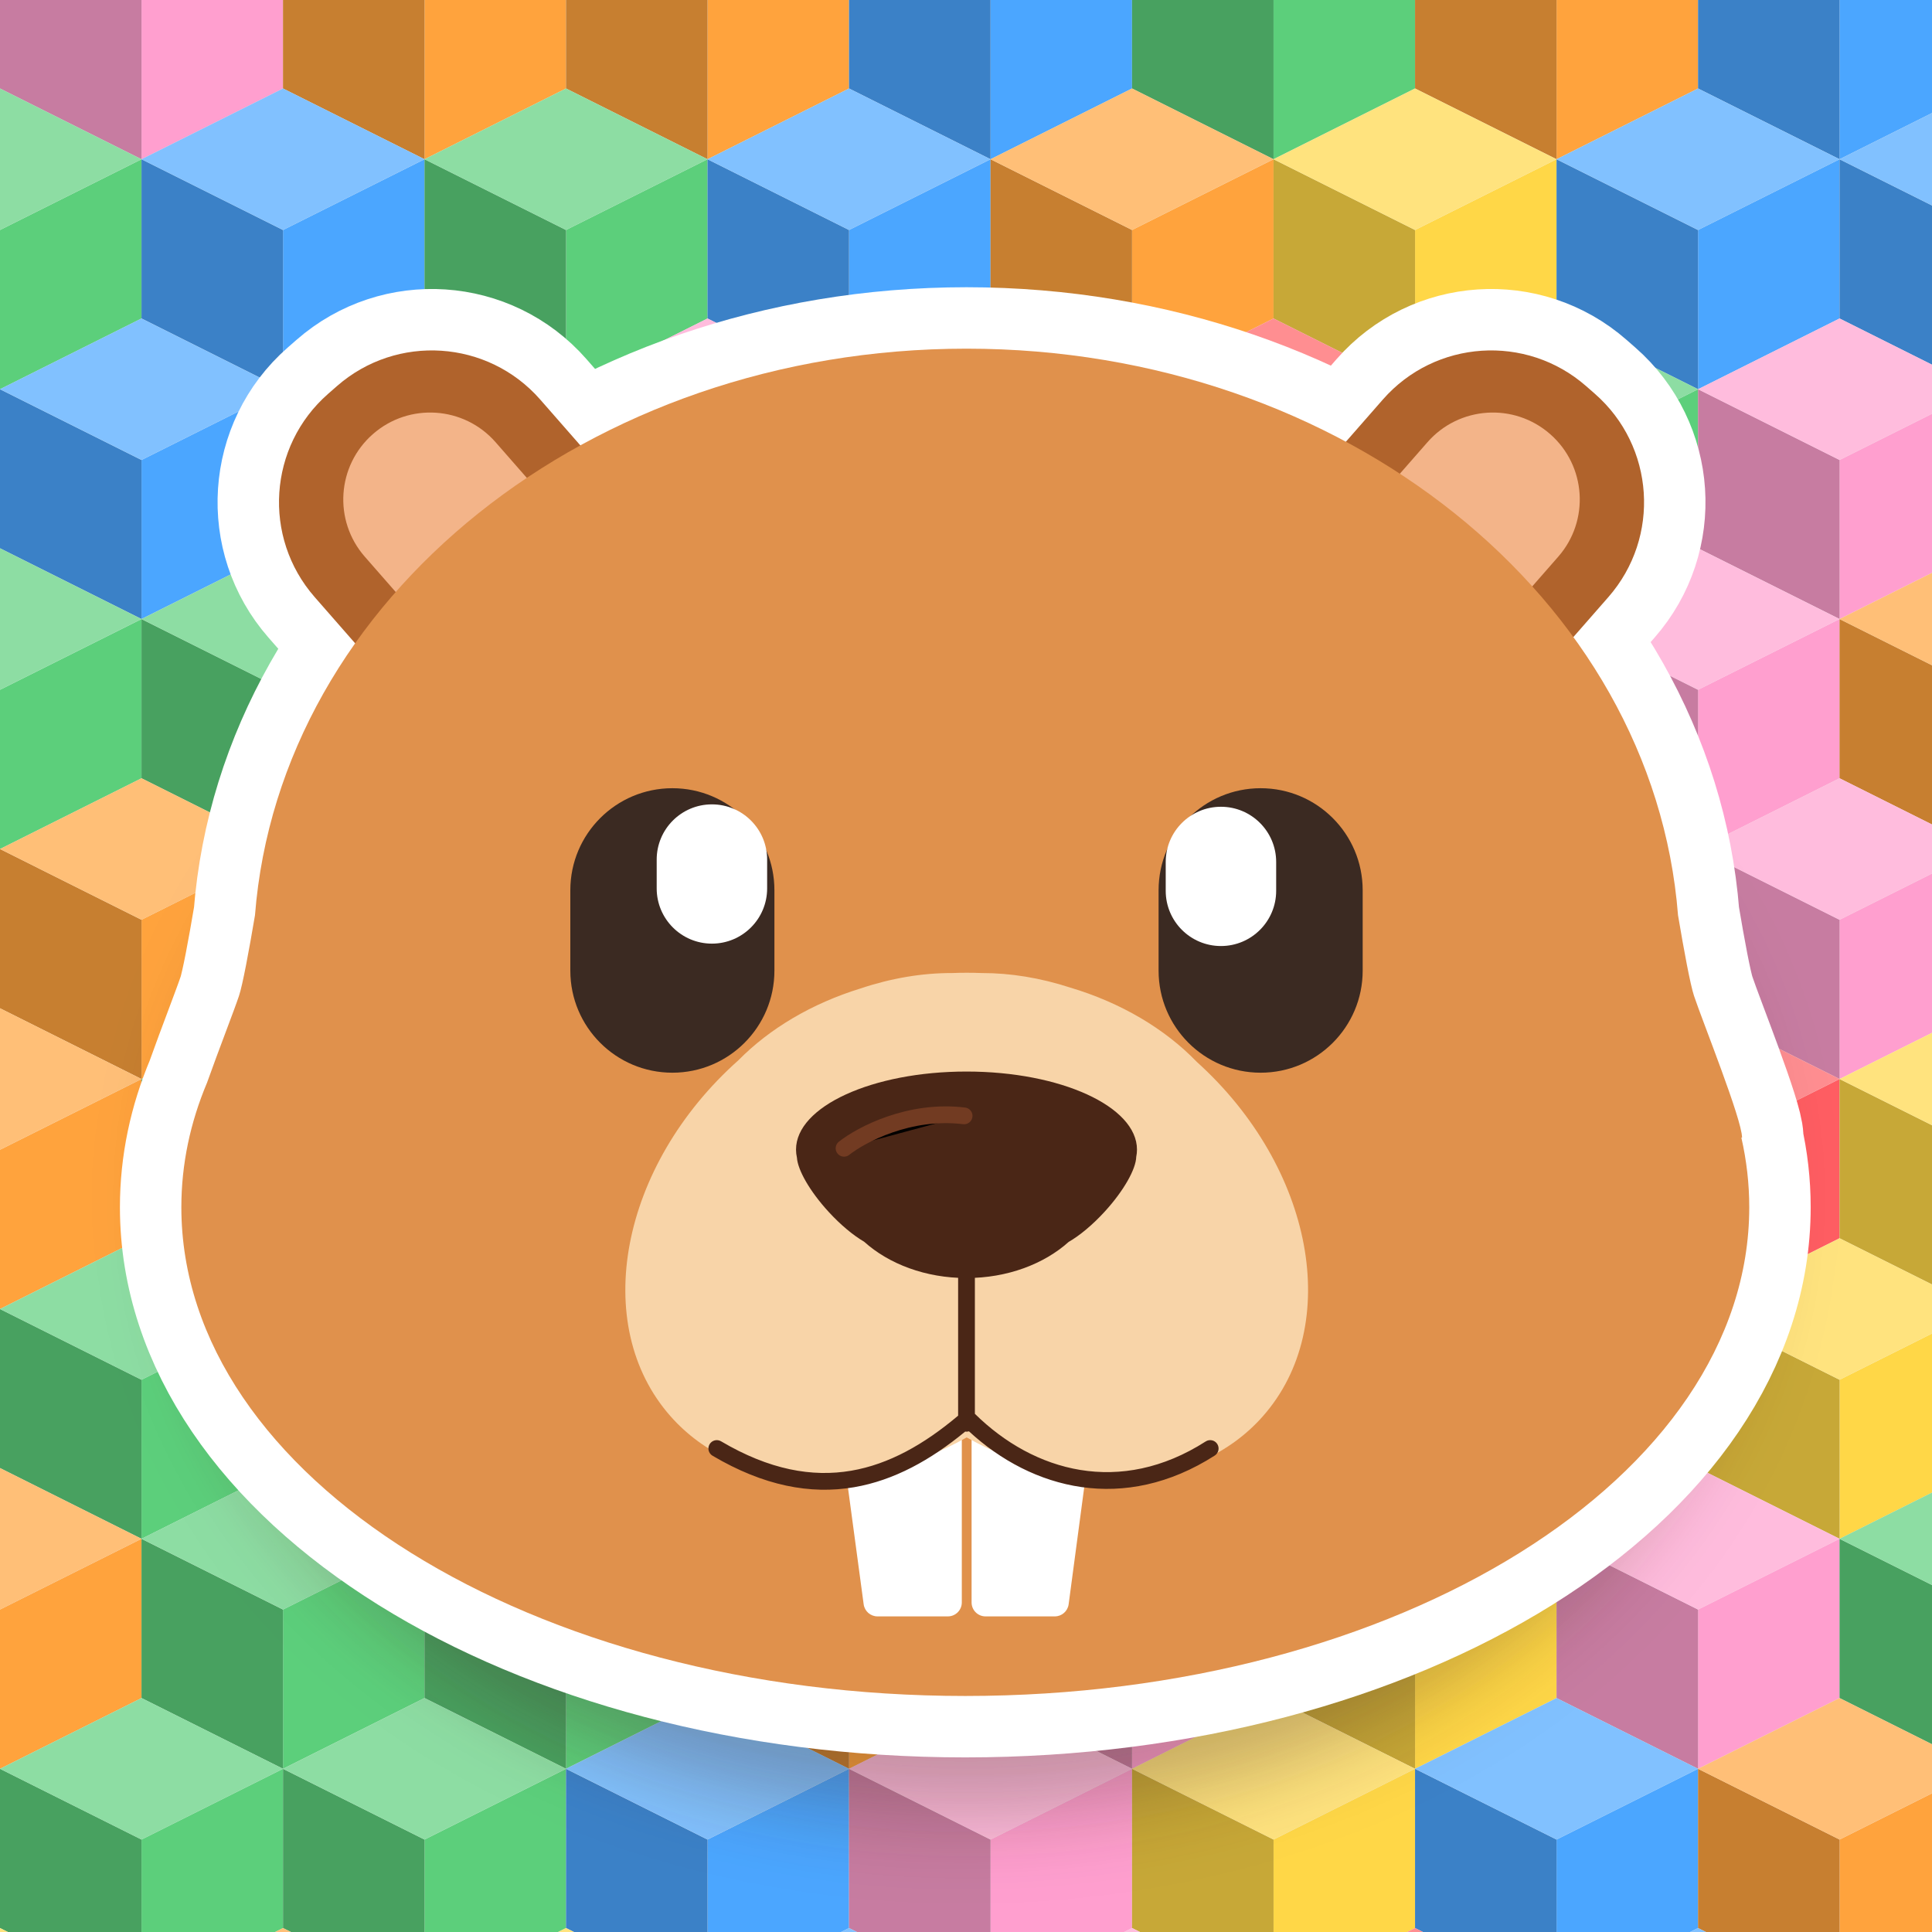
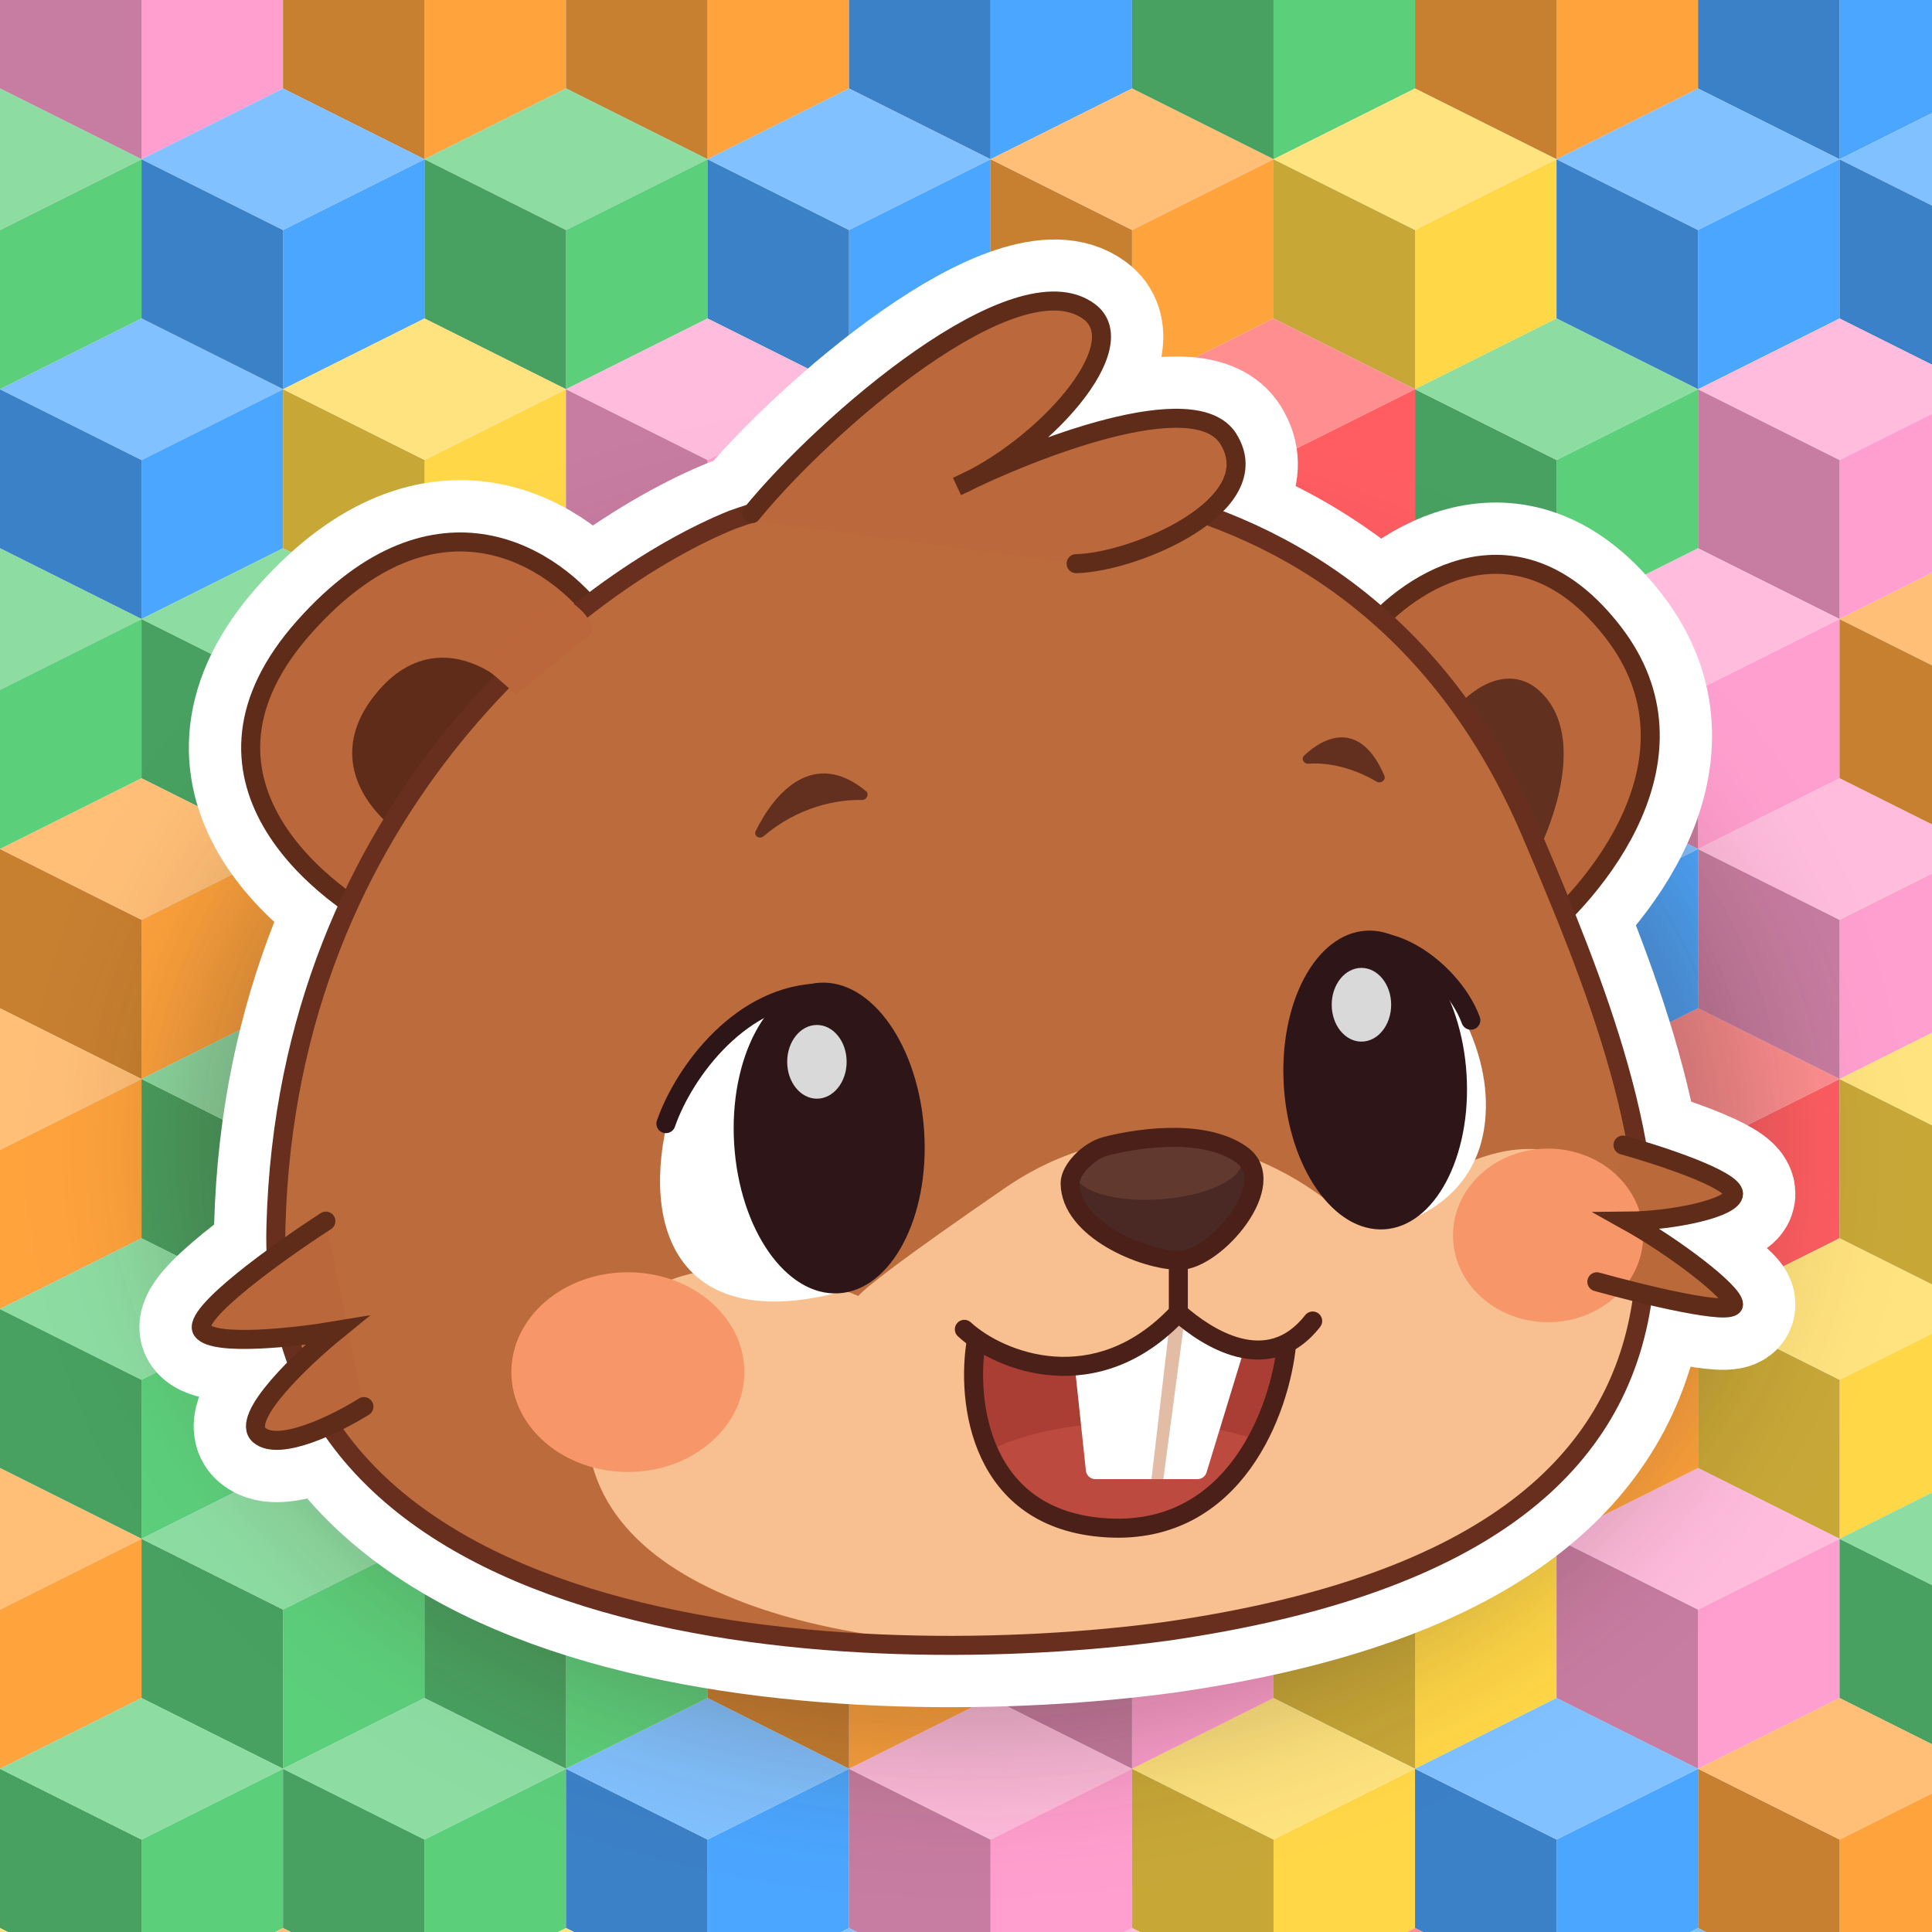
- <svg xmlns="http://www.w3.org/2000/svg" viewBox="0 0 1024 1024" width="1024" height="1024">
+ <svg xmlns="http://www.w3.org/2000/svg" fill="none" viewBox="0 0 1024 1024" width="1024" height="1024">
  <defs>
    <filter id="soft" x="-20%" y="-20%" width="140%" height="140%">
      <feGaussianBlur stdDeviation="30" />
    </filter>
+   </defs>
+   <mask id="mask0_2268_419" style="mask-type:alpha" maskUnits="userSpaceOnUse" x="453" y="429" width="132" height="92">
+     <path d="M509.301 519.949C455.301 516.749 450.134 466.282 454.301 441.449L475.3 450.449L494.3 453.449L526.3 442.949L540.8 429.949L567.8 446.449L584.8 442.949C582.134 469.949 563.301 523.149 509.301 519.949Z" fill="#AA3D34" />
+   </mask>
+   <mask id="mask1_2268_419" style="mask-type:alpha" maskUnits="userSpaceOnUse" x="493" y="355" width="79" height="53">
+     <path d="M508.8 359.449C501.3 361.423 493.8 369.448 493.8 374.949C493.8 394.449 524.8 407.449 539.8 407.449C554.8 407.449 582.8 374.948 565.8 362.948C548.8 350.948 518.3 356.948 508.8 359.449Z" fill="#4A2823" stroke="black" />
+   </mask>
+   <defs>
+     <linearGradient id="paint0_linear_2268_419" x1="26" y1="542.449" x2="275" y2="729.949" gradientUnits="userSpaceOnUse">
+       <stop stop-color="#623B31" />
+       <stop offset="1" stop-color="#56342D" />
+     </linearGradient>
  </defs>
  <polygon points="-75.0,0.0 0.0,-37.5 0.0,46.9 -75.0,84.4" fill="#ff5d62" />
  <polygon points="-150.0,-37.5 -75.0,0.0 -75.0,84.4 -150.0,46.9" fill="#c7494c" />
  <polygon points="-75.0,-75.0 0.0,-37.5 -75.0,0.0 -150.0,-37.5" fill="#ff8e91" />
  <polygon points="75.0,0.0 150.0,-37.5 150.0,46.9 75.0,84.4" fill="#ff9fcf" />
  <polygon points="0.0,-37.5 75.0,0.0 75.0,84.4 0.0,46.9" fill="#c77ca1" />
  <polygon points="75.0,-75.0 150.0,-37.5 75.0,0.0 0.0,-37.5" fill="#ffbcdd" />
  <polygon points="225.0,0.0 300.0,-37.5 300.0,46.9 225.0,84.4" fill="#ffa33d" />
  <polygon points="150.0,-37.5 225.0,0.0 225.0,84.4 150.0,46.9" fill="#c77f30" />
  <polygon points="225.0,-75.0 300.0,-37.5 225.0,0.0 150.0,-37.5" fill="#ffbf77" />
  <polygon points="375.0,0.0 450.0,-37.5 450.0,46.9 375.0,84.4" fill="#ffa33d" />
  <polygon points="300.0,-37.5 375.0,0.0 375.0,84.4 300.0,46.9" fill="#c77f30" />
  <polygon points="375.0,-75.0 450.0,-37.5 375.0,0.0 300.0,-37.5" fill="#ffbf77" />
  <polygon points="525.0,0.0 600.0,-37.5 600.0,46.9 525.0,84.4" fill="#4ba6ff" />
  <polygon points="450.0,-37.5 525.0,0.0 525.0,84.4 450.0,46.9" fill="#3b81c7" />
  <polygon points="525.0,-75.0 600.0,-37.5 525.0,0.0 450.0,-37.5" fill="#81c1ff" />
  <polygon points="675.0,0.0 750.0,-37.5 750.0,46.9 675.0,84.4" fill="#5ccf7b" />
  <polygon points="600.0,-37.5 675.0,0.0 675.0,84.4 600.0,46.9" fill="#48a160" />
  <polygon points="675.0,-75.0 750.0,-37.5 675.0,0.0 600.0,-37.5" fill="#8ddda3" />
  <polygon points="825.0,0.0 900.0,-37.5 900.0,46.9 825.0,84.4" fill="#ffa33d" />
  <polygon points="750.0,-37.5 825.0,0.0 825.0,84.4 750.0,46.9" fill="#c77f30" />
  <polygon points="825.0,-75.0 900.0,-37.5 825.0,0.0 750.0,-37.5" fill="#ffbf77" />
  <polygon points="975.0,0.0 1050.0,-37.5 1050.0,46.9 975.0,84.4" fill="#4ba6ff" />
  <polygon points="900.0,-37.5 975.0,0.0 975.0,84.4 900.0,46.9" fill="#3b81c7" />
  <polygon points="975.0,-75.0 1050.0,-37.5 975.0,0.0 900.0,-37.5" fill="#81c1ff" />
  <polygon points="1125.0,0.0 1200.0,-37.5 1200.0,46.9 1125.0,84.4" fill="#4ba6ff" />
  <polygon points="1050.0,-37.5 1125.0,0.0 1125.0,84.4 1050.0,46.9" fill="#3b81c7" />
  <polygon points="1125.0,-75.0 1200.0,-37.5 1125.0,0.0 1050.0,-37.5" fill="#81c1ff" />
  <polygon points="0.0,121.9 75.0,84.4 75.0,168.8 0.0,206.3" fill="#5ccf7b" />
  <polygon points="-75.0,84.4 0.0,121.9 0.0,206.3 -75.0,168.8" fill="#48a160" />
  <polygon points="0.0,46.9 75.0,84.4 0.0,121.9 -75.0,84.4" fill="#8ddda3" />
  <polygon points="150.0,121.9 225.0,84.4 225.0,168.8 150.0,206.3" fill="#4ba6ff" />
  <polygon points="75.0,84.4 150.0,121.9 150.0,206.3 75.0,168.8" fill="#3b81c7" />
  <polygon points="150.0,46.9 225.0,84.4 150.0,121.9 75.0,84.4" fill="#81c1ff" />
  <polygon points="300.0,121.9 375.0,84.4 375.0,168.8 300.0,206.3" fill="#5ccf7b" />
  <polygon points="225.0,84.4 300.0,121.9 300.0,206.3 225.0,168.8" fill="#48a160" />
  <polygon points="300.0,46.9 375.0,84.4 300.0,121.9 225.0,84.4" fill="#8ddda3" />
  <polygon points="450.0,121.9 525.0,84.4 525.0,168.8 450.0,206.3" fill="#4ba6ff" />
  <polygon points="375.0,84.4 450.0,121.9 450.0,206.3 375.0,168.8" fill="#3b81c7" />
  <polygon points="450.0,46.9 525.0,84.4 450.0,121.9 375.0,84.4" fill="#81c1ff" />
  <polygon points="600.0,121.9 675.0,84.4 675.0,168.8 600.0,206.3" fill="#ffa33d" />
  <polygon points="525.0,84.4 600.0,121.9 600.0,206.3 525.0,168.8" fill="#c77f30" />
  <polygon points="600.0,46.9 675.0,84.4 600.0,121.9 525.0,84.4" fill="#ffbf77" />
  <polygon points="750.0,121.9 825.0,84.4 825.0,168.8 750.0,206.3" fill="#ffd747" />
  <polygon points="675.0,84.4 750.0,121.9 750.0,206.3 675.0,168.8" fill="#c7a837" />
  <polygon points="750.0,46.9 825.0,84.4 750.0,121.9 675.0,84.4" fill="#ffe37e" />
  <polygon points="900.0,121.9 975.0,84.4 975.0,168.8 900.0,206.3" fill="#4ba6ff" />
  <polygon points="825.0,84.4 900.0,121.9 900.0,206.3 825.0,168.8" fill="#3b81c7" />
  <polygon points="900.0,46.9 975.0,84.4 900.0,121.9 825.0,84.4" fill="#81c1ff" />
  <polygon points="1050.0,121.9 1125.0,84.4 1125.0,168.8 1050.0,206.3" fill="#4ba6ff" />
  <polygon points="975.0,84.4 1050.0,121.9 1050.0,206.3 975.0,168.8" fill="#3b81c7" />
  <polygon points="1050.0,46.9 1125.0,84.4 1050.0,121.9 975.0,84.4" fill="#81c1ff" />
  <polygon points="1200.0,121.9 1275.0,84.4 1275.0,168.8 1200.0,206.3" fill="#ff5d62" />
  <polygon points="1125.0,84.4 1200.0,121.9 1200.0,206.3 1125.0,168.8" fill="#c7494c" />
  <polygon points="1200.0,46.9 1275.0,84.4 1200.0,121.9 1125.0,84.4" fill="#ff8e91" />
  <polygon points="75.0,243.8 150.0,206.3 150.0,290.6 75.0,328.1" fill="#4ba6ff" />
  <polygon points="0.0,206.3 75.0,243.8 75.0,328.1 0.0,290.6" fill="#3b81c7" />
  <polygon points="75.0,168.8 150.0,206.3 75.0,243.8 0.0,206.3" fill="#81c1ff" />
  <polygon points="225.0,243.8 300.0,206.3 300.0,290.6 225.0,328.1" fill="#ffd747" />
  <polygon points="150.0,206.3 225.0,243.8 225.0,328.1 150.0,290.6" fill="#c7a837" />
  <polygon points="225.0,168.8 300.0,206.3 225.0,243.8 150.0,206.3" fill="#ffe37e" />
  <polygon points="375.0,243.8 450.0,206.3 450.0,290.6 375.0,328.1" fill="#ff9fcf" />
  <polygon points="300.0,206.3 375.0,243.8 375.0,328.1 300.0,290.6" fill="#c77ca1" />
  <polygon points="375.0,168.8 450.0,206.3 375.0,243.8 300.0,206.3" fill="#ffbcdd" />
  <polygon points="525.0,243.8 600.0,206.3 600.0,290.6 525.0,328.1" fill="#4ba6ff" />
  <polygon points="450.0,206.3 525.0,243.8 525.0,328.1 450.0,290.6" fill="#3b81c7" />
  <polygon points="525.0,168.8 600.0,206.3 525.0,243.8 450.0,206.3" fill="#81c1ff" />
  <polygon points="675.0,243.8 750.0,206.3 750.0,290.6 675.0,328.1" fill="#ff5d62" />
  <polygon points="600.0,206.3 675.0,243.8 675.0,328.1 600.0,290.6" fill="#c7494c" />
  <polygon points="675.0,168.8 750.0,206.3 675.0,243.8 600.0,206.3" fill="#ff8e91" />
  <polygon points="825.0,243.8 900.0,206.3 900.0,290.6 825.0,328.1" fill="#5ccf7b" />
  <polygon points="750.0,206.3 825.0,243.8 825.0,328.1 750.0,290.6" fill="#48a160" />
  <polygon points="825.0,168.8 900.0,206.3 825.0,243.8 750.0,206.3" fill="#8ddda3" />
  <polygon points="975.0,243.8 1050.0,206.3 1050.0,290.6 975.0,328.1" fill="#ff9fcf" />
  <polygon points="900.0,206.3 975.0,243.8 975.0,328.1 900.0,290.6" fill="#c77ca1" />
  <polygon points="975.0,168.8 1050.0,206.3 975.0,243.8 900.0,206.3" fill="#ffbcdd" />
  <polygon points="1125.0,243.8 1200.0,206.3 1200.0,290.6 1125.0,328.1" fill="#4ba6ff" />
  <polygon points="1050.0,206.3 1125.0,243.8 1125.0,328.1 1050.0,290.6" fill="#3b81c7" />
  <polygon points="1125.0,168.8 1200.0,206.3 1125.0,243.8 1050.0,206.3" fill="#81c1ff" />
  <polygon points="0.0,365.6 75.0,328.1 75.0,412.5 0.0,450.0" fill="#5ccf7b" />
  <polygon points="-75.0,328.1 0.0,365.6 0.0,450.0 -75.0,412.5" fill="#48a160" />
  <polygon points="0.0,290.6 75.0,328.1 0.0,365.6 -75.0,328.1" fill="#8ddda3" />
  <polygon points="150.0,365.6 225.0,328.1 225.0,412.5 150.0,450.0" fill="#5ccf7b" />
  <polygon points="75.0,328.1 150.0,365.6 150.0,450.0 75.0,412.5" fill="#48a160" />
  <polygon points="150.0,290.6 225.0,328.1 150.0,365.6 75.0,328.1" fill="#8ddda3" />
  <polygon points="300.0,365.6 375.0,328.1 375.0,412.5 300.0,450.0" fill="#ff9fcf" />
  <polygon points="225.0,328.1 300.0,365.6 300.0,450.0 225.0,412.5" fill="#c77ca1" />
  <polygon points="300.0,290.6 375.0,328.1 300.0,365.6 225.0,328.1" fill="#ffbcdd" />
  <polygon points="450.0,365.6 525.0,328.1 525.0,412.5 450.0,450.0" fill="#ff9fcf" />
  <polygon points="375.0,328.1 450.0,365.6 450.0,450.0 375.0,412.5" fill="#c77ca1" />
  <polygon points="450.0,290.6 525.0,328.1 450.0,365.6 375.0,328.1" fill="#ffbcdd" />
  <polygon points="600.0,365.6 675.0,328.1 675.0,412.5 600.0,450.0" fill="#ffd747" />
  <polygon points="525.0,328.1 600.0,365.6 600.0,450.0 525.0,412.5" fill="#c7a837" />
  <polygon points="600.0,290.6 675.0,328.1 600.0,365.6 525.0,328.1" fill="#ffe37e" />
  <polygon points="750.0,365.6 825.0,328.1 825.0,412.5 750.0,450.0" fill="#ffd747" />
  <polygon points="675.0,328.1 750.0,365.6 750.0,450.0 675.0,412.5" fill="#c7a837" />
  <polygon points="750.0,290.6 825.0,328.1 750.0,365.6 675.0,328.1" fill="#ffe37e" />
  <polygon points="900.0,365.6 975.0,328.1 975.0,412.5 900.0,450.0" fill="#ff9fcf" />
  <polygon points="825.0,328.1 900.0,365.6 900.0,450.0 825.0,412.5" fill="#c77ca1" />
  <polygon points="900.0,290.6 975.0,328.1 900.0,365.6 825.0,328.1" fill="#ffbcdd" />
  <polygon points="1050.0,365.6 1125.0,328.1 1125.0,412.5 1050.0,450.0" fill="#ffa33d" />
  <polygon points="975.0,328.1 1050.0,365.6 1050.0,450.0 975.0,412.5" fill="#c77f30" />
  <polygon points="1050.0,290.6 1125.0,328.1 1050.0,365.6 975.0,328.1" fill="#ffbf77" />
  <polygon points="1200.0,365.6 1275.0,328.1 1275.0,412.5 1200.0,450.0" fill="#ff5d62" />
  <polygon points="1125.0,328.1 1200.0,365.6 1200.0,450.0 1125.0,412.5" fill="#c7494c" />
  <polygon points="1200.0,290.6 1275.0,328.1 1200.0,365.6 1125.0,328.1" fill="#ff8e91" />
  <polygon points="75.0,487.5 150.0,450.0 150.0,534.4 75.0,571.9" fill="#ffa33d" />
  <polygon points="0.0,450.0 75.0,487.5 75.0,571.9 0.0,534.4" fill="#c77f30" />
  <polygon points="75.0,412.5 150.0,450.0 75.0,487.5 0.0,450.0" fill="#ffbf77" />
  <polygon points="225.0,487.5 300.0,450.0 300.0,534.4 225.0,571.9" fill="#ffd747" />
  <polygon points="150.0,450.0 225.0,487.5 225.0,571.9 150.0,534.4" fill="#c7a837" />
  <polygon points="225.0,412.5 300.0,450.0 225.0,487.5 150.0,450.0" fill="#ffe37e" />
  <polygon points="375.0,487.5 450.0,450.0 450.0,534.4 375.0,571.9" fill="#ffa33d" />
  <polygon points="300.0,450.0 375.0,487.5 375.0,571.9 300.0,534.4" fill="#c77f30" />
  <polygon points="375.0,412.5 450.0,450.0 375.0,487.5 300.0,450.0" fill="#ffbf77" />
  <polygon points="525.0,487.5 600.0,450.0 600.0,534.4 525.0,571.9" fill="#ff9fcf" />
  <polygon points="450.0,450.0 525.0,487.5 525.0,571.9 450.0,534.4" fill="#c77ca1" />
  <polygon points="525.0,412.5 600.0,450.0 525.0,487.5 450.0,450.0" fill="#ffbcdd" />
  <polygon points="675.0,487.5 750.0,450.0 750.0,534.4 675.0,571.9" fill="#5ccf7b" />
  <polygon points="600.0,450.0 675.0,487.5 675.0,571.9 600.0,534.4" fill="#48a160" />
  <polygon points="675.0,412.5 750.0,450.0 675.0,487.5 600.0,450.0" fill="#8ddda3" />
  <polygon points="825.0,487.5 900.0,450.0 900.0,534.4 825.0,571.9" fill="#4ba6ff" />
  <polygon points="750.0,450.0 825.0,487.5 825.0,571.9 750.0,534.4" fill="#3b81c7" />
  <polygon points="825.0,412.5 900.0,450.0 825.0,487.5 750.0,450.0" fill="#81c1ff" />
  <polygon points="975.0,487.5 1050.0,450.0 1050.0,534.4 975.0,571.9" fill="#ff9fcf" />
  <polygon points="900.0,450.0 975.0,487.5 975.0,571.9 900.0,534.4" fill="#c77ca1" />
  <polygon points="975.0,412.5 1050.0,450.0 975.0,487.5 900.0,450.0" fill="#ffbcdd" />
  <polygon points="1125.0,487.5 1200.0,450.0 1200.0,534.4 1125.0,571.9" fill="#ff5d62" />
  <polygon points="1050.0,450.0 1125.0,487.5 1125.0,571.9 1050.0,534.4" fill="#c7494c" />
  <polygon points="1125.0,412.5 1200.0,450.0 1125.0,487.5 1050.0,450.0" fill="#ff8e91" />
  <polygon points="0.0,609.4 75.0,571.9 75.0,656.3 0.0,693.8" fill="#ffa33d" />
  <polygon points="-75.0,571.9 0.0,609.4 0.0,693.8 -75.0,656.3" fill="#c77f30" />
  <polygon points="0.0,534.4 75.0,571.9 0.0,609.4 -75.0,571.9" fill="#ffbf77" />
  <polygon points="150.0,609.4 225.0,571.9 225.0,656.3 150.0,693.8" fill="#5ccf7b" />
  <polygon points="75.0,571.9 150.0,609.4 150.0,693.8 75.0,656.3" fill="#48a160" />
  <polygon points="150.0,534.4 225.0,571.9 150.0,609.4 75.0,571.9" fill="#8ddda3" />
  <polygon points="300.0,609.4 375.0,571.9 375.0,656.3 300.0,693.8" fill="#5ccf7b" />
  <polygon points="225.0,571.9 300.0,609.4 300.0,693.8 225.0,656.3" fill="#48a160" />
  <polygon points="300.0,534.4 375.0,571.9 300.0,609.4 225.0,571.9" fill="#8ddda3" />
  <polygon points="450.0,609.4 525.0,571.9 525.0,656.3 450.0,693.8" fill="#ffd747" />
  <polygon points="375.0,571.9 450.0,609.4 450.0,693.8 375.0,656.3" fill="#c7a837" />
  <polygon points="450.0,534.4 525.0,571.9 450.0,609.4 375.0,571.9" fill="#ffe37e" />
  <polygon points="600.0,609.4 675.0,571.9 675.0,656.3 600.0,693.8" fill="#ffa33d" />
  <polygon points="525.0,571.9 600.0,609.4 600.0,693.8 525.0,656.3" fill="#c77f30" />
  <polygon points="600.0,534.4 675.0,571.9 600.0,609.4 525.0,571.9" fill="#ffbf77" />
  <polygon points="750.0,609.4 825.0,571.9 825.0,656.3 750.0,693.8" fill="#ff9fcf" />
  <polygon points="675.0,571.9 750.0,609.4 750.0,693.8 675.0,656.3" fill="#c77ca1" />
  <polygon points="750.0,534.4 825.0,571.9 750.0,609.4 675.0,571.9" fill="#ffbcdd" />
  <polygon points="900.0,609.4 975.0,571.9 975.0,656.3 900.0,693.8" fill="#ff5d62" />
  <polygon points="825.0,571.9 900.0,609.4 900.0,693.8 825.0,656.3" fill="#c7494c" />
  <polygon points="900.0,534.4 975.0,571.9 900.0,609.4 825.0,571.9" fill="#ff8e91" />
  <polygon points="1050.0,609.4 1125.0,571.9 1125.0,656.3 1050.0,693.8" fill="#ffd747" />
  <polygon points="975.0,571.9 1050.0,609.4 1050.0,693.8 975.0,656.3" fill="#c7a837" />
  <polygon points="1050.0,534.4 1125.0,571.9 1050.0,609.4 975.0,571.9" fill="#ffe37e" />
  <polygon points="1200.0,609.4 1275.0,571.9 1275.0,656.3 1200.0,693.8" fill="#ffd747" />
  <polygon points="1125.0,571.9 1200.0,609.4 1200.0,693.8 1125.0,656.3" fill="#c7a837" />
  <polygon points="1200.0,534.4 1275.0,571.9 1200.0,609.4 1125.0,571.9" fill="#ffe37e" />
  <polygon points="75.0,731.3 150.0,693.8 150.0,778.1 75.0,815.6" fill="#5ccf7b" />
  <polygon points="0.0,693.8 75.0,731.3 75.0,815.6 0.0,778.1" fill="#48a160" />
  <polygon points="75.0,656.3 150.0,693.8 75.0,731.3 0.0,693.8" fill="#8ddda3" />
  <polygon points="225.0,731.3 300.0,693.8 300.0,778.1 225.0,815.6" fill="#ff9fcf" />
  <polygon points="150.0,693.8 225.0,731.3 225.0,815.6 150.0,778.1" fill="#c77ca1" />
  <polygon points="225.0,656.3 300.0,693.8 225.0,731.3 150.0,693.8" fill="#ffbcdd" />
  <polygon points="375.0,731.3 450.0,693.8 450.0,778.1 375.0,815.6" fill="#5ccf7b" />
  <polygon points="300.0,693.8 375.0,731.3 375.0,815.6 300.0,778.1" fill="#48a160" />
  <polygon points="375.0,656.3 450.0,693.8 375.0,731.3 300.0,693.8" fill="#8ddda3" />
  <polygon points="525.0,731.3 600.0,693.8 600.0,778.1 525.0,815.6" fill="#ff5d62" />
  <polygon points="450.0,693.8 525.0,731.3 525.0,815.6 450.0,778.1" fill="#c7494c" />
  <polygon points="525.0,656.3 600.0,693.8 525.0,731.3 450.0,693.8" fill="#ff8e91" />
  <polygon points="675.0,731.3 750.0,693.8 750.0,778.1 675.0,815.6" fill="#ffd747" />
  <polygon points="600.0,693.8 675.0,731.3 675.0,815.6 600.0,778.1" fill="#c7a837" />
  <polygon points="675.0,656.3 750.0,693.8 675.0,731.3 600.0,693.8" fill="#ffe37e" />
  <polygon points="825.0,731.3 900.0,693.8 900.0,778.1 825.0,815.6" fill="#ffa33d" />
  <polygon points="750.0,693.8 825.0,731.3 825.0,815.6 750.0,778.1" fill="#c77f30" />
  <polygon points="825.0,656.3 900.0,693.8 825.0,731.3 750.0,693.8" fill="#ffbf77" />
  <polygon points="975.0,731.3 1050.0,693.8 1050.0,778.1 975.0,815.6" fill="#ffd747" />
  <polygon points="900.0,693.8 975.0,731.3 975.0,815.6 900.0,778.1" fill="#c7a837" />
  <polygon points="975.0,656.3 1050.0,693.8 975.0,731.3 900.0,693.8" fill="#ffe37e" />
  <polygon points="1125.0,731.3 1200.0,693.8 1200.0,778.1 1125.0,815.6" fill="#ffd747" />
  <polygon points="1050.0,693.8 1125.0,731.3 1125.0,815.6 1050.0,778.1" fill="#c7a837" />
  <polygon points="1125.0,656.3 1200.0,693.8 1125.0,731.3 1050.0,693.8" fill="#ffe37e" />
  <polygon points="0.0,853.1 75.0,815.6 75.0,900.0 0.0,937.5" fill="#ffa33d" />
  <polygon points="-75.0,815.6 0.0,853.1 0.0,937.5 -75.0,900.0" fill="#c77f30" />
  <polygon points="0.0,778.1 75.0,815.6 0.0,853.1 -75.0,815.6" fill="#ffbf77" />
  <polygon points="150.0,853.1 225.0,815.6 225.0,900.0 150.0,937.5" fill="#5ccf7b" />
  <polygon points="75.0,815.6 150.0,853.1 150.0,937.5 75.0,900.0" fill="#48a160" />
  <polygon points="150.0,778.1 225.0,815.6 150.0,853.1 75.0,815.6" fill="#8ddda3" />
  <polygon points="300.0,853.1 375.0,815.6 375.0,900.0 300.0,937.5" fill="#5ccf7b" />
  <polygon points="225.0,815.6 300.0,853.1 300.0,937.5 225.0,900.0" fill="#48a160" />
  <polygon points="300.0,778.1 375.0,815.6 300.0,853.1 225.0,815.6" fill="#8ddda3" />
  <polygon points="450.0,853.1 525.0,815.6 525.0,900.0 450.0,937.5" fill="#ffa33d" />
  <polygon points="375.0,815.6 450.0,853.1 450.0,937.5 375.0,900.0" fill="#c77f30" />
  <polygon points="450.0,778.1 525.0,815.6 450.0,853.1 375.0,815.6" fill="#ffbf77" />
  <polygon points="600.0,853.1 675.0,815.6 675.0,900.0 600.0,937.5" fill="#ff9fcf" />
  <polygon points="525.0,815.6 600.0,853.1 600.0,937.5 525.0,900.0" fill="#c77ca1" />
  <polygon points="600.0,778.1 675.0,815.6 600.0,853.1 525.0,815.6" fill="#ffbcdd" />
  <polygon points="750.0,853.1 825.0,815.6 825.0,900.0 750.0,937.5" fill="#ffd747" />
  <polygon points="675.0,815.6 750.0,853.1 750.0,937.5 675.0,900.0" fill="#c7a837" />
  <polygon points="750.0,778.1 825.0,815.6 750.0,853.1 675.0,815.6" fill="#ffe37e" />
  <polygon points="900.0,853.1 975.0,815.6 975.0,900.0 900.0,937.5" fill="#ff9fcf" />
  <polygon points="825.0,815.6 900.0,853.1 900.0,937.5 825.0,900.0" fill="#c77ca1" />
  <polygon points="900.0,778.1 975.0,815.6 900.0,853.1 825.0,815.6" fill="#ffbcdd" />
  <polygon points="1050.0,853.1 1125.0,815.6 1125.0,900.0 1050.0,937.5" fill="#5ccf7b" />
  <polygon points="975.0,815.6 1050.0,853.1 1050.0,937.5 975.0,900.0" fill="#48a160" />
  <polygon points="1050.0,778.1 1125.0,815.6 1050.0,853.1 975.0,815.6" fill="#8ddda3" />
  <polygon points="1200.0,853.1 1275.0,815.6 1275.0,900.0 1200.0,937.5" fill="#5ccf7b" />
  <polygon points="1125.0,815.6 1200.0,853.1 1200.0,937.5 1125.0,900.0" fill="#48a160" />
  <polygon points="1200.0,778.1 1275.0,815.6 1200.0,853.1 1125.0,815.6" fill="#8ddda3" />
  <polygon points="75.0,975.0 150.0,937.5 150.0,1021.9 75.0,1059.4" fill="#5ccf7b" />
  <polygon points="0.0,937.5 75.0,975.0 75.0,1059.4 0.0,1021.9" fill="#48a160" />
  <polygon points="75.0,900.0 150.0,937.5 75.0,975.0 0.0,937.5" fill="#8ddda3" />
  <polygon points="225.0,975.0 300.0,937.5 300.0,1021.9 225.0,1059.4" fill="#5ccf7b" />
  <polygon points="150.0,937.5 225.0,975.0 225.0,1059.4 150.0,1021.9" fill="#48a160" />
  <polygon points="225.0,900.0 300.0,937.5 225.0,975.0 150.0,937.5" fill="#8ddda3" />
  <polygon points="375.0,975.0 450.0,937.5 450.0,1021.9 375.0,1059.4" fill="#4ba6ff" />
  <polygon points="300.0,937.5 375.0,975.0 375.0,1059.4 300.0,1021.9" fill="#3b81c7" />
  <polygon points="375.0,900.0 450.0,937.5 375.0,975.0 300.0,937.5" fill="#81c1ff" />
  <polygon points="525.0,975.0 600.0,937.5 600.0,1021.9 525.0,1059.4" fill="#ff9fcf" />
  <polygon points="450.0,937.5 525.0,975.0 525.0,1059.4 450.0,1021.9" fill="#c77ca1" />
  <polygon points="525.0,900.0 600.0,937.5 525.0,975.0 450.0,937.5" fill="#ffbcdd" />
  <polygon points="675.0,975.0 750.0,937.5 750.0,1021.9 675.0,1059.4" fill="#ffd747" />
  <polygon points="600.0,937.5 675.0,975.0 675.0,1059.4 600.0,1021.9" fill="#c7a837" />
  <polygon points="675.0,900.0 750.0,937.5 675.0,975.0 600.0,937.5" fill="#ffe37e" />
  <polygon points="825.0,975.0 900.0,937.5 900.0,1021.9 825.0,1059.4" fill="#4ba6ff" />
  <polygon points="750.0,937.5 825.0,975.0 825.0,1059.4 750.0,1021.9" fill="#3b81c7" />
  <polygon points="825.0,900.0 900.0,937.5 825.0,975.0 750.0,937.5" fill="#81c1ff" />
  <polygon points="975.0,975.0 1050.0,937.5 1050.0,1021.9 975.0,1059.4" fill="#ffa33d" />
  <polygon points="900.0,937.5 975.0,975.0 975.0,1059.4 900.0,1021.9" fill="#c77f30" />
  <polygon points="975.0,900.0 1050.0,937.5 975.0,975.0 900.0,937.5" fill="#ffbf77" />
  <polygon points="1125.0,975.0 1200.0,937.5 1200.0,1021.9 1125.0,1059.4" fill="#5ccf7b" />
  <polygon points="1050.0,937.5 1125.0,975.0 1125.0,1059.4 1050.0,1021.9" fill="#48a160" />
  <polygon points="1125.0,900.0 1200.0,937.5 1125.0,975.0 1050.0,937.5" fill="#8ddda3" />
  <polygon points="0.0,1096.9 75.0,1059.4 75.0,1143.8 0.0,1181.3" fill="#ffd747" />
  <polygon points="-75.0,1059.4 0.0,1096.9 0.0,1181.3 -75.0,1143.8" fill="#c7a837" />
  <polygon points="0.0,1021.9 75.0,1059.4 0.0,1096.9 -75.0,1059.4" fill="#ffe37e" />
  <polygon points="150.0,1096.9 225.0,1059.4 225.0,1143.8 150.0,1181.3" fill="#ffa33d" />
  <polygon points="75.0,1059.4 150.0,1096.9 150.0,1181.3 75.0,1143.8" fill="#c77f30" />
  <polygon points="150.0,1021.9 225.0,1059.4 150.0,1096.9 75.0,1059.4" fill="#ffbf77" />
  <polygon points="300.0,1096.9 375.0,1059.4 375.0,1143.8 300.0,1181.3" fill="#ffd747" />
  <polygon points="225.0,1059.4 300.0,1096.9 300.0,1181.3 225.0,1143.8" fill="#c7a837" />
  <polygon points="300.0,1021.9 375.0,1059.4 300.0,1096.9 225.0,1059.4" fill="#ffe37e" />
  <polygon points="450.0,1096.9 525.0,1059.4 525.0,1143.8 450.0,1181.3" fill="#4ba6ff" />
  <polygon points="375.0,1059.4 450.0,1096.9 450.0,1181.3 375.0,1143.8" fill="#3b81c7" />
  <polygon points="450.0,1021.9 525.0,1059.4 450.0,1096.9 375.0,1059.4" fill="#81c1ff" />
  <polygon points="600.0,1096.9 675.0,1059.4 675.0,1143.8 600.0,1181.3" fill="#ff9fcf" />
  <polygon points="525.0,1059.4 600.0,1096.9 600.0,1181.3 525.0,1143.8" fill="#c77ca1" />
  <polygon points="600.0,1021.9 675.0,1059.4 600.0,1096.9 525.0,1059.4" fill="#ffbcdd" />
  <polygon points="750.0,1096.9 825.0,1059.4 825.0,1143.8 750.0,1181.3" fill="#ff5d62" />
  <polygon points="675.0,1059.4 750.0,1096.9 750.0,1181.3 675.0,1143.8" fill="#c7494c" />
  <polygon points="750.0,1021.9 825.0,1059.4 750.0,1096.9 675.0,1059.4" fill="#ff8e91" />
  <polygon points="900.0,1096.9 975.0,1059.4 975.0,1143.8 900.0,1181.3" fill="#4ba6ff" />
  <polygon points="825.0,1059.4 900.0,1096.9 900.0,1181.3 825.0,1143.8" fill="#3b81c7" />
  <polygon points="900.0,1021.9 975.0,1059.4 900.0,1096.9 825.0,1059.4" fill="#81c1ff" />
  <polygon points="1050.0,1096.9 1125.0,1059.4 1125.0,1143.8 1050.0,1181.3" fill="#ff5d62" />
  <polygon points="975.0,1059.4 1050.0,1096.9 1050.0,1181.3 975.0,1143.8" fill="#c7494c" />
  <polygon points="1050.0,1021.9 1125.0,1059.4 1050.0,1096.9 975.0,1059.4" fill="#ff8e91" />
  <polygon points="1200.0,1096.9 1275.0,1059.4 1275.0,1143.8 1200.0,1181.3" fill="#ffd747" />
  <polygon points="1125.0,1059.4 1200.0,1096.9 1200.0,1181.3 1125.0,1143.8" fill="#c7a837" />
  <polygon points="1200.0,1021.9 1275.0,1059.4 1200.0,1096.9 1125.0,1059.4" fill="#ffe37e" />
-   <g transform="translate(512 540) scale(0.74) translate(-512 -522)">
-     <ellipse cx="512" cy="600" rx="560" ry="440" fill="#3a2414" opacity="0.3" filter="url(#soft)" transform="translate(0 50)" />
-     <g stroke="#ffffff" stroke-width="88" stroke-linejoin="round">
-       <path d="M810.538 78.464C848.081 35.591 913.271 31.269 956.145 68.811L962.442 74.326C1005.32 111.869 1009.64 177.059 972.095 219.933L942.404 253.84C904.861 296.714 839.671 301.036 796.797 263.493L790.499 257.978C747.626 220.436 743.304 155.245 780.847 112.372L810.538 78.464Z" fill="#B0632C" />
-       <path d="M842.529 108.99C865.177 83.126 904.504 80.519 930.368 103.167C956.232 125.815 958.839 165.141 936.191 191.005L880.468 254.641C857.82 280.505 818.493 283.112 792.629 260.464C766.765 237.816 764.158 198.489 786.806 172.625L842.529 108.99Z" fill="#F3B489" />
-       <path d="M207.05 78.464C169.508 35.591 104.317 31.269 61.444 68.811L55.146 74.326C12.272 111.869 7.951 177.059 45.493 219.933L75.185 253.84C112.727 296.714 177.917 301.036 220.791 263.493L227.089 257.978C269.963 220.436 274.284 155.245 236.742 112.372L207.05 78.464Z" fill="#B0632C" />
-       <path d="M175.059 108.99C152.411 83.126 113.084 80.519 87.22 103.167C61.356 125.815 58.749 165.141 81.397 191.005L137.12 254.641C159.768 280.505 199.095 283.112 224.959 260.464C250.823 237.816 253.43 198.489 230.782 172.625L175.059 108.99Z" fill="#F3B489" />
-       <path d="M512.36 42C782.851 42 1004.23 221.151 1021.98 447.791C1026.3 473.394 1030.8 497.637 1033.45 505.578C1039.46 523.64 1067.84 594.166 1067.84 607.067H1067.34C1071.07 623.36 1073 640.015 1073 656.951C1073 850.278 821.608 1007 511.5 1007C201.392 1007 -50 850.278 -50 656.951C-50 626.125 -43.608 596.23 -31.607 567.752C-23.012 543.625 -12.182 515.951 -8.726 505.578C-6.079 497.637 -1.584 473.394 2.741 447.791C20.489 221.151 241.869 42 512.36 42Z" fill="#E0914C" />
+   <g transform="translate(512 520) scale(1.260308) translate(-450 -290)">
+     <ellipse cx="450" cy="360" rx="330" ry="250" fill="#3a2414" opacity="0.3" filter="url(#soft)" />
+     <g stroke="#ffffff" stroke-width="52" stroke-linejoin="round">
+       <path fill="#ffffff" d="M722.3 143.449C682.3 91.449 636.634 121.782 618.8 143.449L686.8 274.449C715.3 252.449 762.3 195.449 722.3 143.449Z" />
+       <path fill="#ffffff" d="M171.8 140.949C227.8 78.149 277.8 112.449 295.8 137.449L214.3 270.949C176.8 253.782 115.8 203.749 171.8 140.949Z" />
+       <path fill="#ffffff" d="M159.8 392.949C164.6 215.349 289.8 120.949 351.8 95.949C432.8 67.115 613.4 53.149 687.8 227.949C739.94 350.449 809.9 523.849 534.3 563.449C407.467 580.615 155 570.549 159.8 392.949Z" />
+       <path fill="#ffffff" d="M128.801 436.949C124.001 430.149 161.467 403.449 180.801 390.949L196.8 468.949C185.634 475.949 161.2 488.149 152.8 480.949C144.4 473.749 170.967 448.615 185.3 436.949C168.467 439.782 133.601 443.749 128.801 436.949Z" />
+       <path fill="#ffffff" d="M356.8 95.948C387.967 57.781 471.3 -14.232 501.8 8.448C520.011 21.989 486.911 60.822 453.405 78.522C487.532 62.551 547.262 41.086 560.3 61.948C577.8 89.948 520.8 113.948 496.3 114.448L356.8 95.948Z" />
+       <path fill="#ffffff" d="M726.3 358.949C741.8 363.282 772.8 373.449 772.8 379.449C772.8 384.912 741.02 386.921 720.865 387.362L720.31 390.264C740.431 401.671 772.8 421.17 772.8 425.949C772.8 431.149 734.467 421.782 715.3 416.449L720.31 390.264C718.534 389.257 716.854 388.314 715.3 387.449C717.015 387.434 718.884 387.406 720.865 387.362L726.3 358.949Z" />
    </g>
-     <path d="M810.538 78.464C848.081 35.591 913.271 31.269 956.145 68.811L962.442 74.326C1005.32 111.869 1009.64 177.059 972.095 219.933L942.404 253.84C904.861 296.714 839.671 301.036 796.797 263.493L790.499 257.978C747.626 220.436 743.304 155.245 780.847 112.372L810.538 78.464Z" fill="#B0632C" />
-     <path d="M842.529 108.99C865.177 83.126 904.504 80.519 930.368 103.167C956.232 125.815 958.839 165.141 936.191 191.005L880.468 254.641C857.82 280.505 818.493 283.112 792.629 260.464C766.765 237.816 764.158 198.489 786.806 172.625L842.529 108.99Z" fill="#F3B489" />
-     <path d="M207.05 78.464C169.508 35.591 104.317 31.269 61.444 68.811L55.146 74.326C12.272 111.869 7.951 177.059 45.493 219.933L75.185 253.84C112.727 296.714 177.917 301.036 220.791 263.493L227.089 257.978C269.963 220.436 274.284 155.245 236.742 112.372L207.05 78.464Z" fill="#B0632C" />
-     <path d="M175.059 108.99C152.411 83.126 113.084 80.519 87.22 103.167C61.356 125.815 58.749 165.141 81.397 191.005L137.12 254.641C159.768 280.505 199.095 283.112 224.959 260.464C250.823 237.816 253.43 198.489 230.782 172.625L175.059 108.99Z" fill="#F3B489" />
-     <path d="M512.36 42C782.851 42 1004.23 221.151 1021.98 447.791C1026.3 473.394 1030.8 497.637 1033.45 505.578C1039.46 523.64 1067.84 594.166 1067.84 607.067H1067.34C1071.07 623.36 1073 640.015 1073 656.951C1073 850.278 821.608 1007 511.5 1007C201.392 1007 -50 850.278 -50 656.951C-50 626.125 -43.608 596.23 -31.607 567.752C-23.012 543.625 -12.182 515.951 -8.726 505.578C-6.079 497.637 -1.584 473.394 2.741 447.791C20.489 221.151 241.869 42 512.36 42Z" fill="#E0914C" />
-     <path d="M516 805C516 799.477 520.477 795 526 795H593.58C599.627 795 604.291 800.326 603.493 806.32L585.518 941.32C584.856 946.289 580.618 950 575.606 950H526C520.477 950 516 945.523 516 940V805Z" fill="white" />
-     <path d="M509 805C509 799.477 504.523 795 499 795H430.437C424.384 795 419.718 800.335 420.526 806.334L438.703 941.334C439.371 946.297 443.606 950 448.613 950H499C504.523 950 509 945.523 509 940V805Z" fill="white" />
-     <path d="M512.587 489C516.154 489 519.701 489.07 523.223 489.209C543.789 489.166 565.236 492.656 586.577 499.601C623.027 510.47 654.452 529.131 677.421 552.94C760.968 628.39 782.162 741.623 724.585 806.707C676.694 860.841 589.297 864.717 512.5 821.827C435.703 864.717 348.307 860.841 300.415 806.707C242.517 741.259 264.271 627.121 348.986 551.676C371.378 528.94 401.545 511.016 436.429 500.259C458.479 492.858 480.675 489.149 501.927 489.21C505.458 489.071 509.012 489 512.587 489Z" fill="#F8D4A8" />
-     <path d="M512.36 687.036C515.674 687.036 518.36 689.723 518.36 693.036V804.907C560.649 846.573 622.492 863.863 683.681 824.703C686.472 822.917 690.182 823.732 691.968 826.522C693.754 829.314 692.939 833.024 690.148 834.811C625.284 876.323 559.443 859.296 514.115 817.438C513.56 817.607 512.971 817.699 512.36 817.699C512.043 817.699 511.732 817.673 511.428 817.626C486.823 837.89 460.585 852.569 431.789 857.49C400.602 862.82 367.145 856.584 330.455 834.924C327.602 833.239 326.654 829.559 328.338 826.706C330.022 823.853 333.701 822.906 336.555 824.59C371.234 845.063 401.839 850.435 429.768 845.662C456.765 841.048 481.938 826.838 506.36 806.229V693.036C506.36 689.722 509.047 687.036 512.36 687.036Z" fill="#4A2616" />
-     <path d="M512.36 559.755C579.795 559.755 634.463 584.779 634.463 615.647C634.463 617.408 634.282 619.149 633.933 620.868C633.696 629.65 624.989 645.226 611.212 660.241C602.448 669.794 593.279 677.32 585.522 681.789C567.859 697.619 541.637 707.654 512.36 707.654C482.986 707.654 456.688 697.552 439.023 681.631C431.324 677.144 422.265 669.684 413.602 660.241C400.121 645.548 391.492 630.318 390.906 621.443C390.477 619.538 390.257 617.604 390.257 615.647C390.257 584.779 444.925 559.755 512.36 559.755Z" fill="#4A2616" />
-     <path d="M424.652 614.72C436.977 604.975 471.43 586.688 510.64 591.504" stroke="#723B22" stroke-width="12" stroke-linecap="round" />
-     <path d="M649.94 429.913C649.94 389.547 682.664 356.824 723.03 356.824C763.396 356.824 796.119 389.547 796.119 429.913V487.499C796.119 527.865 763.396 560.589 723.03 560.589C682.664 560.589 649.94 527.865 649.94 487.499V429.913Z" fill="#3B2A22" />
-     <path d="M655.047 409.667C655.047 387.822 672.756 370.113 694.602 370.113C716.447 370.113 734.156 387.822 734.156 409.667V430.304C734.156 452.15 716.447 469.859 694.602 469.859C672.756 469.859 655.047 452.15 655.047 430.304V409.667Z" fill="white" />
-     <path d="M228.6 429.913C228.6 389.547 261.324 356.824 301.69 356.824C342.056 356.824 374.78 389.547 374.78 429.913V487.499C374.78 527.865 342.056 560.589 301.69 560.589C261.324 560.589 228.6 527.865 228.6 487.499V429.913Z" fill="#3B2A22" />
-     <path d="M290.459 407.948C290.459 386.102 308.169 368.393 330.014 368.393C351.859 368.393 369.568 386.102 369.568 407.948V428.585C369.568 450.43 351.859 468.139 330.014 468.139C308.169 468.139 290.459 450.43 290.459 428.585V407.948Z" fill="white" />
+     <path d="M722.3 143.449C682.3 91.449 636.634 121.782 618.8 143.449L686.8 274.449C715.3 252.449 762.3 195.449 722.3 143.449Z" fill="#BB673C" stroke="#602C1A" stroke-width="8" />
+     <path d="M691.3 173.949C678.5 157.549 661.634 173.115 654.8 182.949L686.8 233.949C693.634 220.782 704.1 190.349 691.3 173.949Z" fill="#61301E" stroke="#61301E" stroke-width="8" />
+     <path d="M171.8 140.949C227.8 78.149 277.8 112.449 295.8 137.449L214.3 270.949C176.8 253.782 115.8 203.749 171.8 140.949Z" fill="#BB673C" stroke="#602C1A" stroke-width="8" />
+     <path d="M262.3 176.449L224.3 230.949C208.467 223.115 182.3 200.449 204.3 172.449C226.3 144.449 252.134 163.449 262.3 176.449Z" fill="#602C1A" stroke="#602C1A" stroke-width="8" />
+     <path d="M159.8 392.949C164.6 215.349 289.8 120.949 351.8 95.949C432.8 67.115 613.4 53.149 687.8 227.949C739.94 350.449 809.9 523.849 534.3 563.449C407.467 580.615 155 570.549 159.8 392.949Z" fill="#BB6B3C" />
+     <path d="M292.8 143.449C293.2 136.649 284.634 130.615 280.3 128.449L248.8 158.949L260.8 169.449L292.8 143.449Z" fill="#BC673B" />
+     <path d="M466.28 377.084C529.08 333.884 589.447 368.418 611.78 391.084C612.614 388.751 624.28 380.284 664.28 365.084C714.28 346.084 740.78 391.084 736.28 432.584C732.68 465.784 701.447 499.418 686.28 512.084C660.614 531.251 585.881 564.761 492.78 569.084C398.8 573.449 280.3 547.949 291.28 465.584C300.538 396.139 368.601 407.402 404.71 422.42C407.681 418.918 422.612 407.124 466.28 377.084Z" fill="#F8C090" />
+     <path d="M509.301 519.949C455.301 516.749 450.134 466.282 454.301 441.449L475.3 450.449L494.3 453.449L526.3 442.949L540.8 429.949L567.8 446.449L584.8 442.949C582.134 469.949 563.301 523.149 509.301 519.949Z" fill="#AA3D34" />
+     <g mask="url(#mask0_2268_419)">
+       <ellipse cx="521.5" cy="504.949" rx="76.5" ry="29.5" fill="#BD4A3E" />
+     </g>
+     <path d="M454.301 441.449C450.134 466.282 455.301 516.749 509.301 519.949C563.301 523.149 582.134 469.949 584.8 442.949" stroke="#4A2018" stroke-width="8" />
+     <path d="M500.42 495.872L495.8 452.449L519.8 445.449L540.8 430.449L566.8 445.449L551.165 496.618C550.651 498.3 549.099 499.449 547.34 499.449H504.397C502.352 499.449 500.636 497.906 500.42 495.872Z" fill="white" />
+     <path d="M541.779 433.304L533 499.449H528L535.822 432.593L541.779 433.304Z" fill="#E2BCA5" />
+     <path d="M452.011 433.507C450.386 432.01 447.855 432.114 446.359 433.738C444.862 435.363 444.965 437.894 446.59 439.39L449.3 436.449L452.011 433.507ZM598.949 435.415C600.311 433.676 600.006 431.162 598.267 429.8C596.528 428.438 594.014 428.743 592.651 430.482L595.8 432.949L598.949 435.415ZM449.3 436.449L446.59 439.39C454.631 446.799 469.374 454.655 486.684 455.864C504.205 457.088 524.181 451.48 542.222 432.18L539.3 429.449L536.378 426.717C520.02 444.217 502.413 448.943 487.241 447.883C471.86 446.809 458.803 439.765 452.011 433.507L449.3 436.449ZM539.3 429.449L536.645 432.441C542.735 437.844 552.743 445.223 563.972 448.018C569.652 449.432 575.779 449.705 581.882 447.826C588.014 445.939 593.813 441.972 598.949 435.415L595.8 432.949L592.651 430.482C588.387 435.925 583.903 438.834 579.528 440.18C575.123 441.536 570.519 441.403 565.904 440.255C556.541 437.924 547.699 431.553 541.955 426.457L539.3 429.449ZM539.3 429.449H543.3V404.449H539.3H535.3V429.449H539.3Z" fill="#4A2018" />
+     <path d="M508.8 359.449C501.3 361.423 493.8 369.448 493.8 374.949C493.8 394.449 524.8 407.449 539.8 407.449C554.8 407.449 582.8 374.948 565.8 362.948C548.8 350.948 518.3 356.948 508.8 359.449Z" fill="#4A2823" />
+     <g mask="url(#mask1_2268_419)">
+       <ellipse cx="530.816" cy="368.342" rx="35.157" ry="13.455" transform="rotate(-4.03134 530.816 368.342)" fill="#61392E" />
+     </g>
+     <path d="M508.8 359.449C501.3 361.423 493.8 369.448 493.8 374.949C493.8 394.449 524.8 407.449 539.8 407.449C554.8 407.449 582.8 374.948 565.8 362.948C548.8 350.948 518.3 356.948 508.8 359.449Z" stroke="#4A2018" stroke-width="8" />
+     <ellipse cx="307.8" cy="454.449" rx="49" ry="42" fill="#F79769" />
+     <path d="M668.3 348.949C671.5 318.149 651.967 290.782 641.8 280.949C635.467 318.782 623.2 394.349 624.8 393.949C626.8 393.449 664.3 387.449 668.3 348.949Z" fill="white" />
+     <path d="M602.3 281.949C620.8 259.949 654.3 284.449 662.3 306.449" stroke="#2E1618" stroke-width="8" stroke-linecap="round" />
+     <ellipse cx="622.079" cy="331.599" rx="38.5" ry="62.911" transform="rotate(-3.50927 622.079 331.599)" fill="#2E1618" />
+     <ellipse cx="616.3" cy="299.95" rx="12.5" ry="15.5" fill="#D9D9D9" />
+     <path d="M389.3 295.449C354.8 293.949 332.967 323.449 325.3 345.449C312.301 394.949 329.8 438.949 398.3 420.449L389.3 295.449Z" fill="white" />
+     <path d="M323.8 349.949C331.467 327.949 355.8 294.949 389.8 294.949" stroke="#2E1618" stroke-width="8" stroke-linecap="round" />
+     <ellipse cx="392.461" cy="355.995" rx="40.039" ry="65.425" transform="rotate(-3.50927 392.461 355.995)" fill="#2E1618" />
+     <ellipse cx="387.3" cy="323.95" rx="12.5" ry="15.5" fill="#D9D9D9" />
+     <path d="M407.92 210.095C386.234 192.277 369.846 210.022 361.551 226.91C360.591 228.864 363.153 230.518 364.814 229.109C379.609 216.562 395.83 213.57 406.238 213.852C408.211 213.906 409.445 211.348 407.92 210.095Z" fill="#632F1E" />
+     <path d="M625.941 203.6C616.04 180.59 601.239 186.544 592.165 195.202C590.794 196.511 592.087 198.716 593.977 198.579C605.116 197.769 615.751 202.024 622.725 206.133C624.442 207.144 626.728 205.43 625.941 203.6Z" fill="#632F1E" />
+     <path d="M159.8 392.949C164.6 215.349 289.8 120.949 351.8 95.949C432.8 67.115 613.4 53.149 687.8 227.949C739.94 350.449 809.9 523.849 534.3 563.449C407.467 580.615 155 570.549 159.8 392.949Z" stroke="#682F1F" stroke-width="8" />
+     <path d="M292.8 143.449C293.2 136.649 284.634 130.615 280.3 128.449L248.8 158.949L260.8 169.449L292.8 143.449Z" fill="#BC673B" />
+     <path d="M128.801 436.949C124.001 430.149 161.467 403.449 180.801 390.949L196.8 468.949C185.634 475.949 161.2 488.149 152.8 480.949C144.4 473.749 170.967 448.615 185.3 436.949C168.467 439.782 133.601 443.749 128.801 436.949Z" fill="#BA683B" />
+     <path d="M180.801 390.949C161.467 403.449 124.001 430.149 128.801 436.949C133.601 443.749 168.467 439.782 185.3 436.949C170.967 448.615 144.4 473.749 152.8 480.949C161.2 488.149 185.634 475.949 196.8 468.949" stroke="#602C1A" stroke-width="8" stroke-linecap="round" />
+     <path d="M356.8 95.948C387.967 57.781 471.3 -14.232 501.8 8.448C520.011 21.989 486.911 60.822 453.405 78.522C487.532 62.551 547.262 41.086 560.3 61.948C577.8 89.948 520.8 113.948 496.3 114.448L356.8 95.948Z" fill="#BC683D" />
+     <path d="M359.8 93.449C390.967 55.282 471.3 -14.232 501.8 8.447C521.301 22.947 481.967 66.448 446.3 81.948C478.467 65.948 546.3 39.547 560.3 61.947C577.8 89.947 520.8 113.947 496.3 114.447" stroke="#602C1A" stroke-width="8" stroke-linecap="round" />
+     <path d="M726.3 358.949C741.8 363.282 772.8 373.449 772.8 379.449C772.8 384.912 741.02 386.921 720.865 387.362L720.31 390.264C740.431 401.671 772.8 421.17 772.8 425.949C772.8 431.149 734.467 421.782 715.3 416.449L720.31 390.264C718.534 389.257 716.854 388.314 715.3 387.449C717.015 387.434 718.884 387.406 720.865 387.362L726.3 358.949Z" fill="#BA693B" />
+     <ellipse cx="694.8" cy="396.949" rx="40" ry="36.5" fill="#F79769" />
+     <path d="M726.3 358.949C741.8 363.282 772.8 373.449 772.8 379.449C772.8 385.449 747.467 390.782 728.3 390.949C747.467 401.615 772.8 420.749 772.8 425.949C772.8 431.149 734.467 421.782 715.3 416.449" stroke="#602C1A" stroke-width="8" stroke-linecap="round" />
  </g>
</svg>
